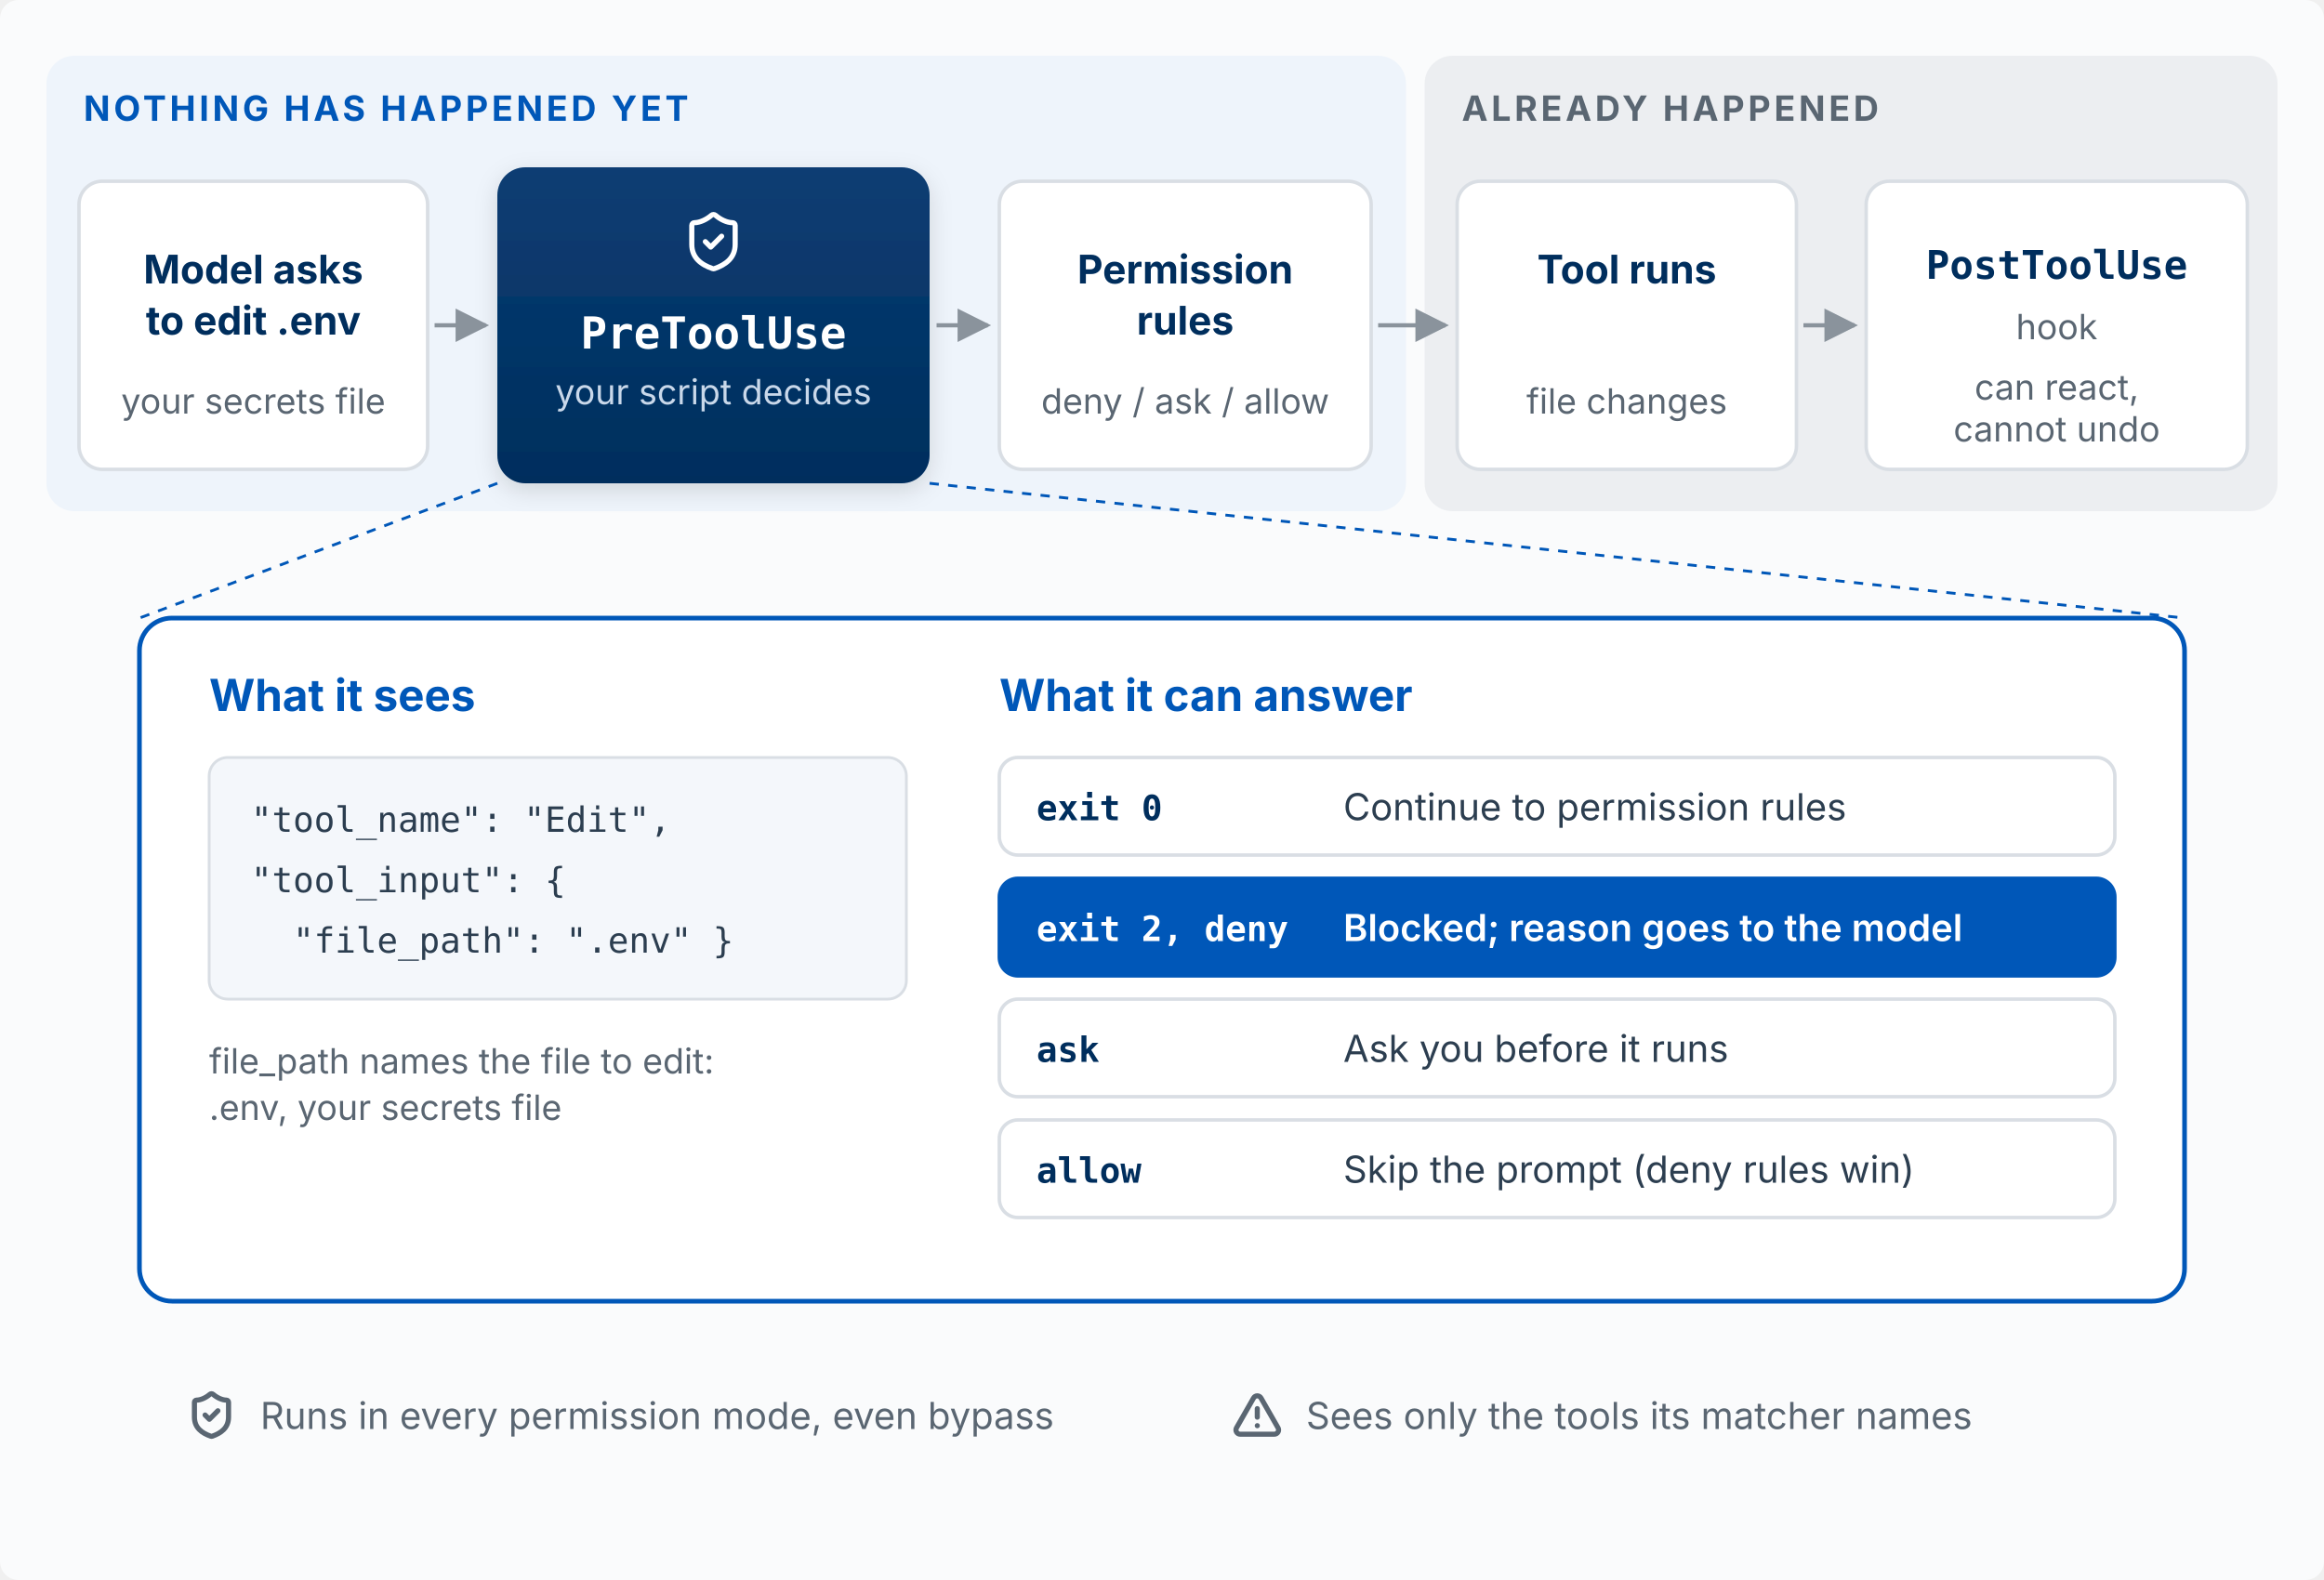
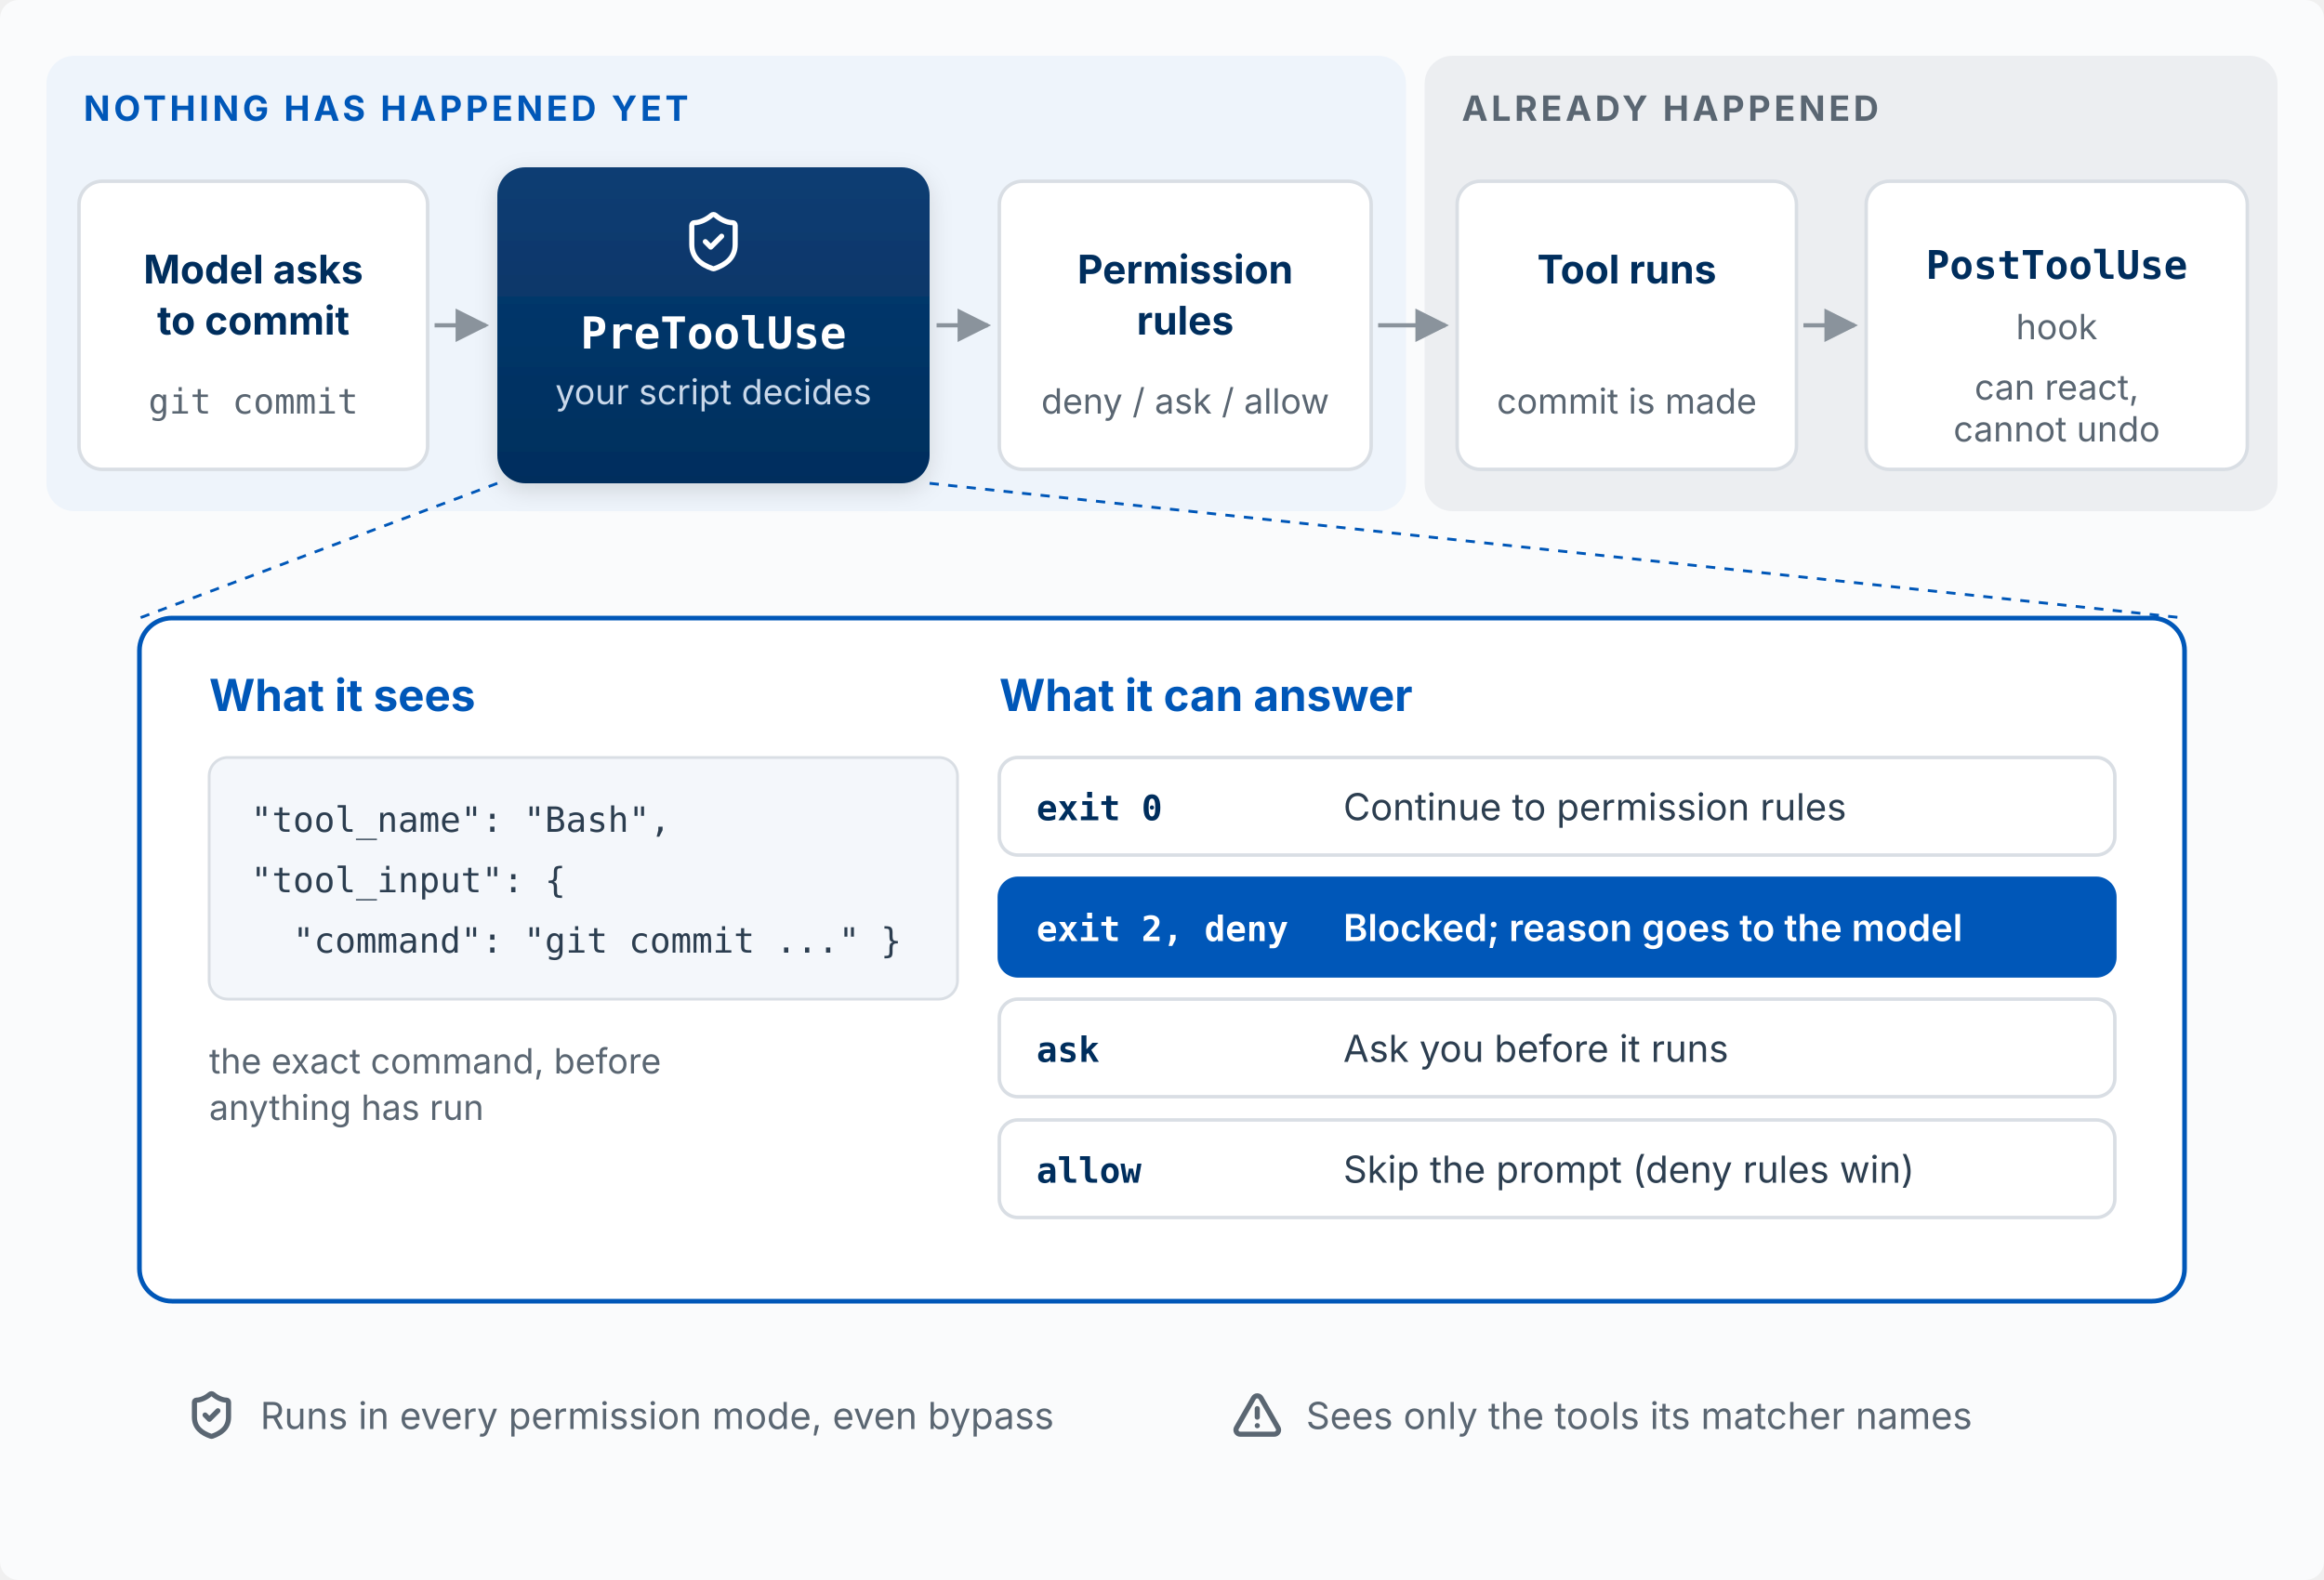
<svg xmlns="http://www.w3.org/2000/svg" viewBox="0 0 1000 680" role="img" font-family="Inter, 'Helvetica Neue', Helvetica, Arial, sans-serif">
  <defs>
    <marker id="ag" viewBox="0 0 10 10" refX="9" refY="5" markerWidth="8" markerHeight="8" orient="auto">
      <path d="M0,0 L10,5 L0,10 z" fill="#8A939C" />
    </marker>
    <linearGradient id="nav" x1="0" y1="0" x2="0" y2="1">
      <stop offset="0" stop-color="#0B3D73" />
      <stop offset="1" stop-color="#002E5D" />
    </linearGradient>
    <filter id="sh" x="-10%" y="-10%" width="120%" height="130%">
      <feDropShadow dx="0" dy="3" stdDeviation="5" flood-opacity="0.13" />
    </filter>
  </defs>
  <rect width="1000" height="680" rx="8" fill="#FAFBFC" />
  <rect x="20" y="24" width="585" height="196" rx="12" fill="#EEF4FB" />
  <rect x="613" y="24" width="367" height="196" rx="12" fill="#ECEEF1" />
  <text x="36" y="52" font-size="15" font-weight="700" fill="#0057B8" text-anchor="start" letter-spacing="1.5">NOTHING HAS HAPPENED YET</text>
  <text x="629" y="52" font-size="15" font-weight="700" fill="#5A6672" text-anchor="start" letter-spacing="1.5">ALREADY HAPPENED</text>
  <rect x="34" y="78" width="150" height="124" rx="10" fill="#FFFFFF" stroke="#D9DEE4" stroke-width="1.5" />
  <text x="109.0" y="122" font-size="17" font-weight="700" fill="#002E5D" text-anchor="middle">Model asks</text>
-   <text x="109.0" y="144" font-size="17" font-weight="700" fill="#002E5D" text-anchor="middle">to edit .env</text>
-   <text x="109.0" y="178" font-size="15" font-weight="400" fill="#5A6672" text-anchor="middle">your secrets file</text>
+   <text x="109.0" y="144" font-size="17" font-weight="700" fill="#002E5D" text-anchor="middle">to commit</text>
+   <text x="109.0" y="178" font-size="15" font-weight="400" fill="#5A6672" text-anchor="middle" font-family="Menlo, Consolas, 'DejaVu Sans Mono', monospace" xml:space="preserve">git commit</text>
  <rect x="214" y="72" width="186" height="136" rx="12" fill="url(#nav)" filter="url(#sh)" />
  <g transform="translate(293,90) scale(1.167)" fill="none" stroke="#FFFFFF" stroke-width="1.89" stroke-linecap="round" stroke-linejoin="round">
    <path d="M20 13c0 5-3.5 7.5-7.66 8.95a1 1 0 0 1-.67-.01C7.5 20.5 4 18 4 13V6a1 1 0 0 1 1-1c2 0 4.5-1.2 6.24-2.72a1.17 1.17 0 0 1 1.52 0C14.51 3.81 17 5 19 5a1 1 0 0 1 1 1z" />
    <path d="m9 12 2 2 4-4" />
  </g>
  <text x="307.0" y="150" font-size="19" font-weight="700" fill="#FFFFFF" text-anchor="middle" font-family="Menlo, Consolas, 'DejaVu Sans Mono', monospace" xml:space="preserve">PreToolUse</text>
  <text x="307.0" y="174" font-size="15" font-weight="400" fill="#C9D8EA" text-anchor="middle">your script decides</text>
  <rect x="430" y="78" width="160" height="124" rx="10" fill="#FFFFFF" stroke="#D9DEE4" stroke-width="1.5" />
  <text x="510.0" y="122" font-size="17" font-weight="700" fill="#002E5D" text-anchor="middle">Permission</text>
  <text x="510.0" y="144" font-size="17" font-weight="700" fill="#002E5D" text-anchor="middle">rules</text>
  <text x="510.0" y="178" font-size="15" font-weight="400" fill="#5A6672" text-anchor="middle">deny / ask / allow</text>
  <rect x="627" y="78" width="146" height="124" rx="10" fill="#FFFFFF" stroke="#D9DEE4" stroke-width="1.5" />
  <text x="700.0" y="122" font-size="17" font-weight="700" fill="#002E5D" text-anchor="middle">Tool runs</text>
-   <text x="700.0" y="178" font-size="15" font-weight="400" fill="#5A6672" text-anchor="middle">file changes</text>
+   <text x="700.0" y="178" font-size="15" font-weight="400" fill="#5A6672" text-anchor="middle">commit is made</text>
  <rect x="803" y="78" width="164" height="124" rx="10" fill="#FFFFFF" stroke="#D9DEE4" stroke-width="1.5" />
  <text x="885.0" y="120" font-size="17" font-weight="700" fill="#002E5D" text-anchor="middle" font-family="Menlo, Consolas, 'DejaVu Sans Mono', monospace" xml:space="preserve">PostToolUse</text>
  <text x="885.0" y="146" font-size="15" font-weight="400" fill="#5A6672" text-anchor="middle">hook</text>
  <text x="885.0" y="172" font-size="15" font-weight="400" fill="#5A6672" text-anchor="middle">can react,</text>
  <text x="885.0" y="190" font-size="15" font-weight="400" fill="#5A6672" text-anchor="middle">cannot undo</text>
  <line x1="187" y1="140.0" x2="209" y2="140.0" stroke="#8A939C" stroke-width="1.8" marker-end="url(#ag)" />
  <line x1="403" y1="140.0" x2="425" y2="140.0" stroke="#8A939C" stroke-width="1.8" marker-end="url(#ag)" />
  <line x1="593" y1="140.0" x2="622" y2="140.0" stroke="#8A939C" stroke-width="1.8" marker-end="url(#ag)" />
  <line x1="776" y1="140.0" x2="798" y2="140.0" stroke="#8A939C" stroke-width="1.8" marker-end="url(#ag)" />
  <path d="M214,208 L60,266" stroke="#0057B8" stroke-width="1.2" stroke-dasharray="4 4" fill="none" />
  <path d="M400,208 L940,266" stroke="#0057B8" stroke-width="1.2" stroke-dasharray="4 4" fill="none" />
  <rect x="60" y="266" width="880" height="294" rx="14" fill="#FFFFFF" stroke="#0057B8" stroke-width="2" />
  <text x="90" y="306" font-size="19" font-weight="700" fill="#0057B8" text-anchor="start">What it sees</text>
-   <rect x="90" y="326" width="300" height="104" rx="8" fill="#F4F7FB" stroke="#D9DEE4" stroke-width="1.2" />
-   <text x="108" y="358" font-size="15" font-weight="400" fill="#2C3E50" text-anchor="start" font-family="Menlo, Consolas, 'DejaVu Sans Mono', monospace" xml:space="preserve">"tool_name": "Edit",</text>
+   <rect x="90" y="326" width="322" height="104" rx="8" fill="#F4F7FB" stroke="#D9DEE4" stroke-width="1.2" />
+   <text x="108" y="358" font-size="15" font-weight="400" fill="#2C3E50" text-anchor="start" font-family="Menlo, Consolas, 'DejaVu Sans Mono', monospace" xml:space="preserve">"tool_name": "Bash",</text>
  <text x="108" y="384" font-size="15" font-weight="400" fill="#2C3E50" text-anchor="start" font-family="Menlo, Consolas, 'DejaVu Sans Mono', monospace" xml:space="preserve">"tool_input": {</text>
-   <text x="108" y="410" font-size="15" font-weight="400" fill="#2C3E50" text-anchor="start" font-family="Menlo, Consolas, 'DejaVu Sans Mono', monospace" xml:space="preserve">  "file_path": ".env" }</text>
-   <text x="90" y="462" font-size="15" font-weight="400" fill="#5A6672" text-anchor="start">file_path names the file to edit:</text>
-   <text x="90" y="482" font-size="15" font-weight="400" fill="#5A6672" text-anchor="start">.env, your secrets file</text>
+   <text x="108" y="410" font-size="15" font-weight="400" fill="#2C3E50" text-anchor="start" font-family="Menlo, Consolas, 'DejaVu Sans Mono', monospace" xml:space="preserve">  "command": "git commit ..." }</text>
+   <text x="90" y="462" font-size="15" font-weight="400" fill="#5A6672" text-anchor="start">the exact command, before</text>
+   <text x="90" y="482" font-size="15" font-weight="400" fill="#5A6672" text-anchor="start">anything has run</text>
  <text x="430" y="306" font-size="19" font-weight="700" fill="#0057B8" text-anchor="start">What it can answer</text>
  <rect x="430" y="326" width="480" height="42" rx="8" fill="#FFFFFF" stroke="#D9DEE4" stroke-width="1.5" />
  <text x="446" y="353" font-size="15" font-weight="700" fill="#002E5D" text-anchor="start" font-family="Menlo, Consolas, 'DejaVu Sans Mono', monospace" xml:space="preserve">exit 0</text>
  <text x="578" y="353" font-size="16" font-weight="400" fill="#2C3E50" text-anchor="start">Continue to permission rules</text>
  <rect x="430" y="378" width="480" height="42" rx="8" fill="#0057B8" stroke="#0057B8" stroke-width="1.5" />
  <text x="446" y="405" font-size="15" font-weight="700" fill="#FFFFFF" text-anchor="start" font-family="Menlo, Consolas, 'DejaVu Sans Mono', monospace" xml:space="preserve">exit 2, deny</text>
  <text x="578" y="405" font-size="16" font-weight="600" fill="#FFFFFF" text-anchor="start">Blocked; reason goes to the model</text>
  <rect x="430" y="430" width="480" height="42" rx="8" fill="#FFFFFF" stroke="#D9DEE4" stroke-width="1.5" />
  <text x="446" y="457" font-size="15" font-weight="700" fill="#002E5D" text-anchor="start" font-family="Menlo, Consolas, 'DejaVu Sans Mono', monospace" xml:space="preserve">ask</text>
  <text x="578" y="457" font-size="16" font-weight="400" fill="#2C3E50" text-anchor="start">Ask you before it runs</text>
  <rect x="430" y="482" width="480" height="42" rx="8" fill="#FFFFFF" stroke="#D9DEE4" stroke-width="1.5" />
  <text x="446" y="509" font-size="15" font-weight="700" fill="#002E5D" text-anchor="start" font-family="Menlo, Consolas, 'DejaVu Sans Mono', monospace" xml:space="preserve">allow</text>
  <text x="578" y="509" font-size="16" font-weight="400" fill="#2C3E50" text-anchor="start">Skip the prompt (deny rules win)</text>
  <g transform="translate(80,598) scale(0.9167)" fill="none" stroke="#5A6672" stroke-width="2.4" stroke-linecap="round" stroke-linejoin="round">
    <path d="M20 13c0 5-3.5 7.5-7.66 8.95a1 1 0 0 1-.67-.01C7.5 20.5 4 18 4 13V6a1 1 0 0 1 1-1c2 0 4.5-1.2 6.24-2.72a1.17 1.17 0 0 1 1.52 0C14.51 3.81 17 5 19 5a1 1 0 0 1 1 1z" />
    <path d="m9 12 2 2 4-4" />
  </g>
  <text x="112" y="615" font-size="16" font-weight="400" fill="#5A6672" text-anchor="start">Runs in every permission mode, even bypass</text>
  <g transform="translate(530,598) scale(0.9167)" fill="none" stroke="#5A6672" stroke-width="2.4" stroke-linecap="round" stroke-linejoin="round">
    <path d="m21.73 18-8-14a2 2 0 0 0-3.48 0l-8 14A2 2 0 0 0 4 21h16a2 2 0 0 0 1.73-3" />
    <path d="M12 9v4" />
    <path d="M12 17h.01" />
  </g>
  <text x="562" y="615" font-size="16" font-weight="400" fill="#5A6672" text-anchor="start">Sees only the tools its matcher names</text>
</svg>
